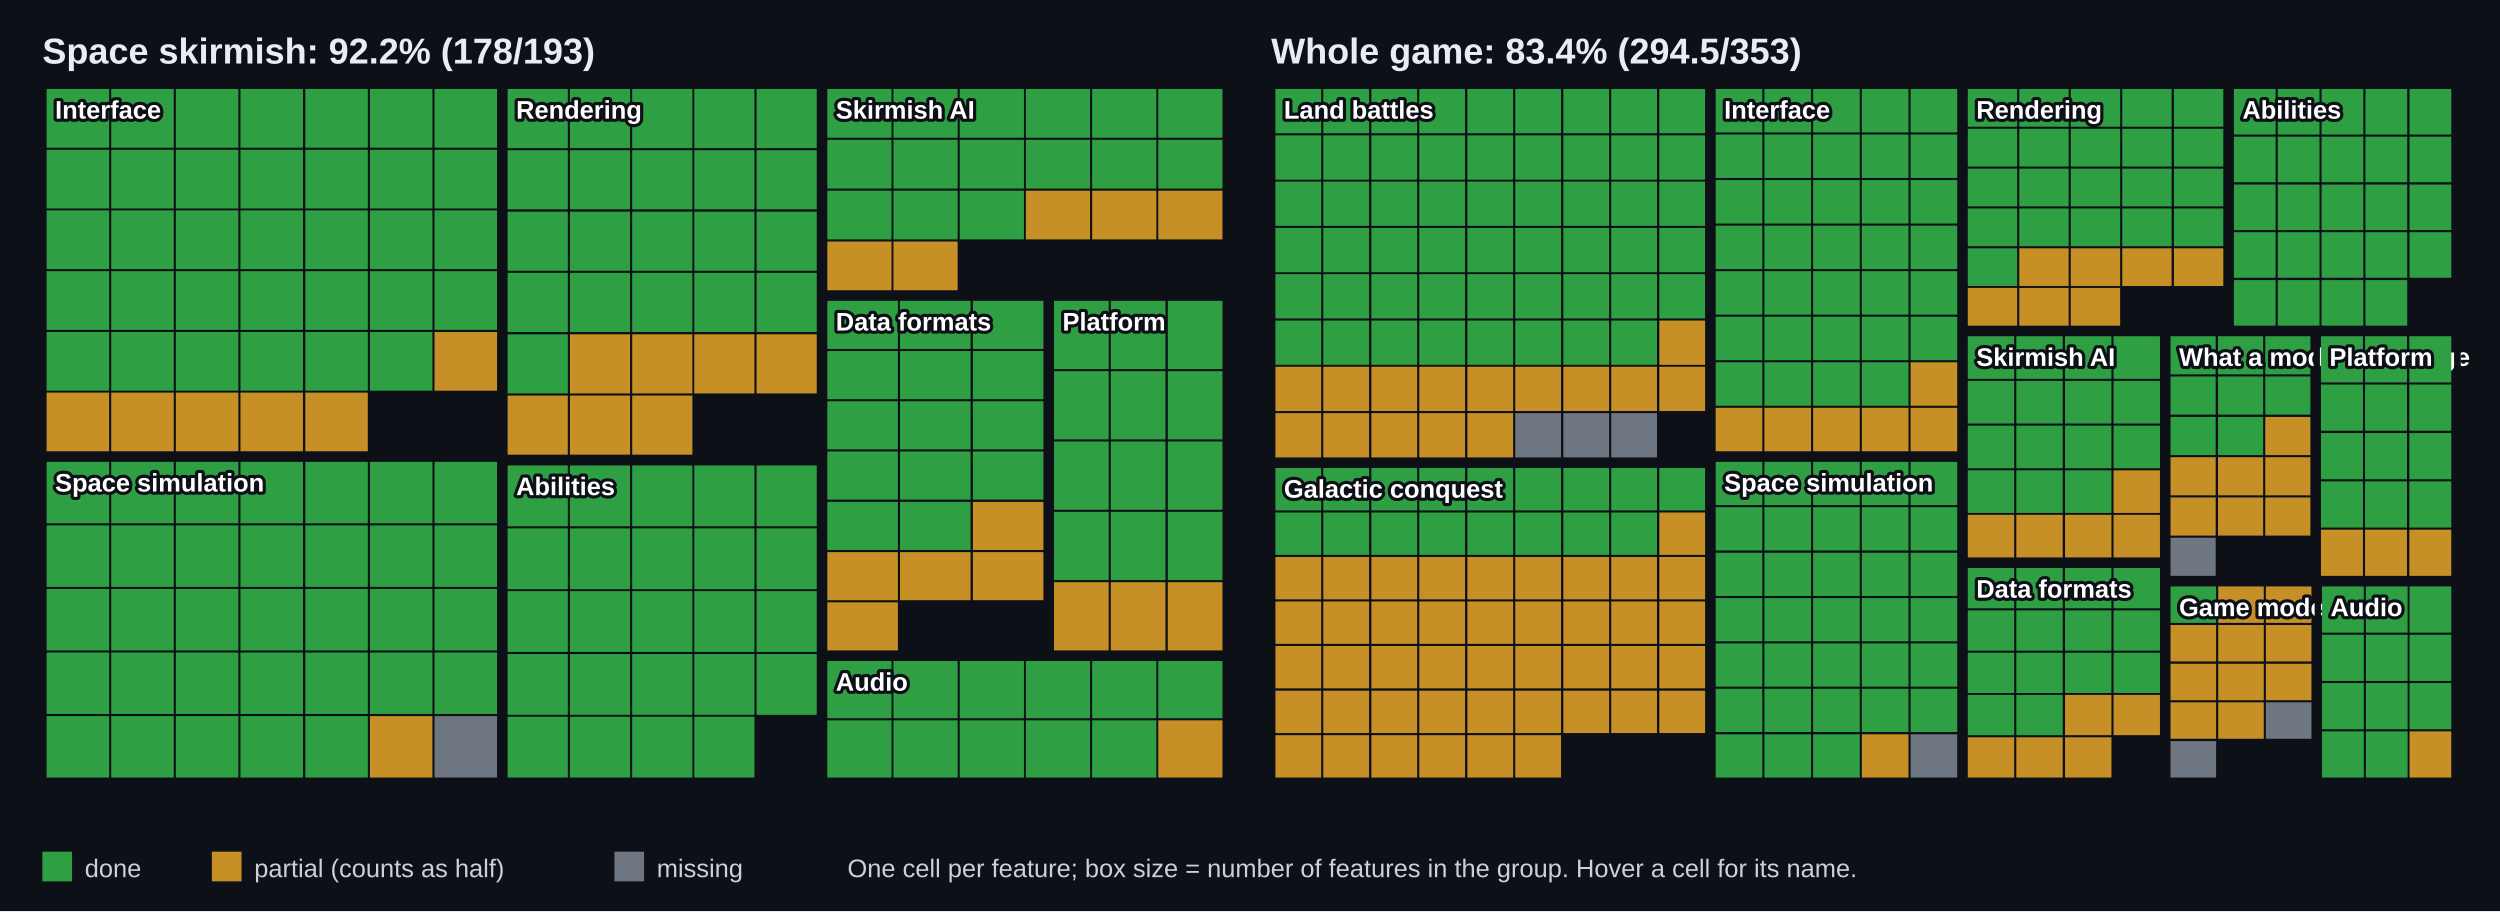
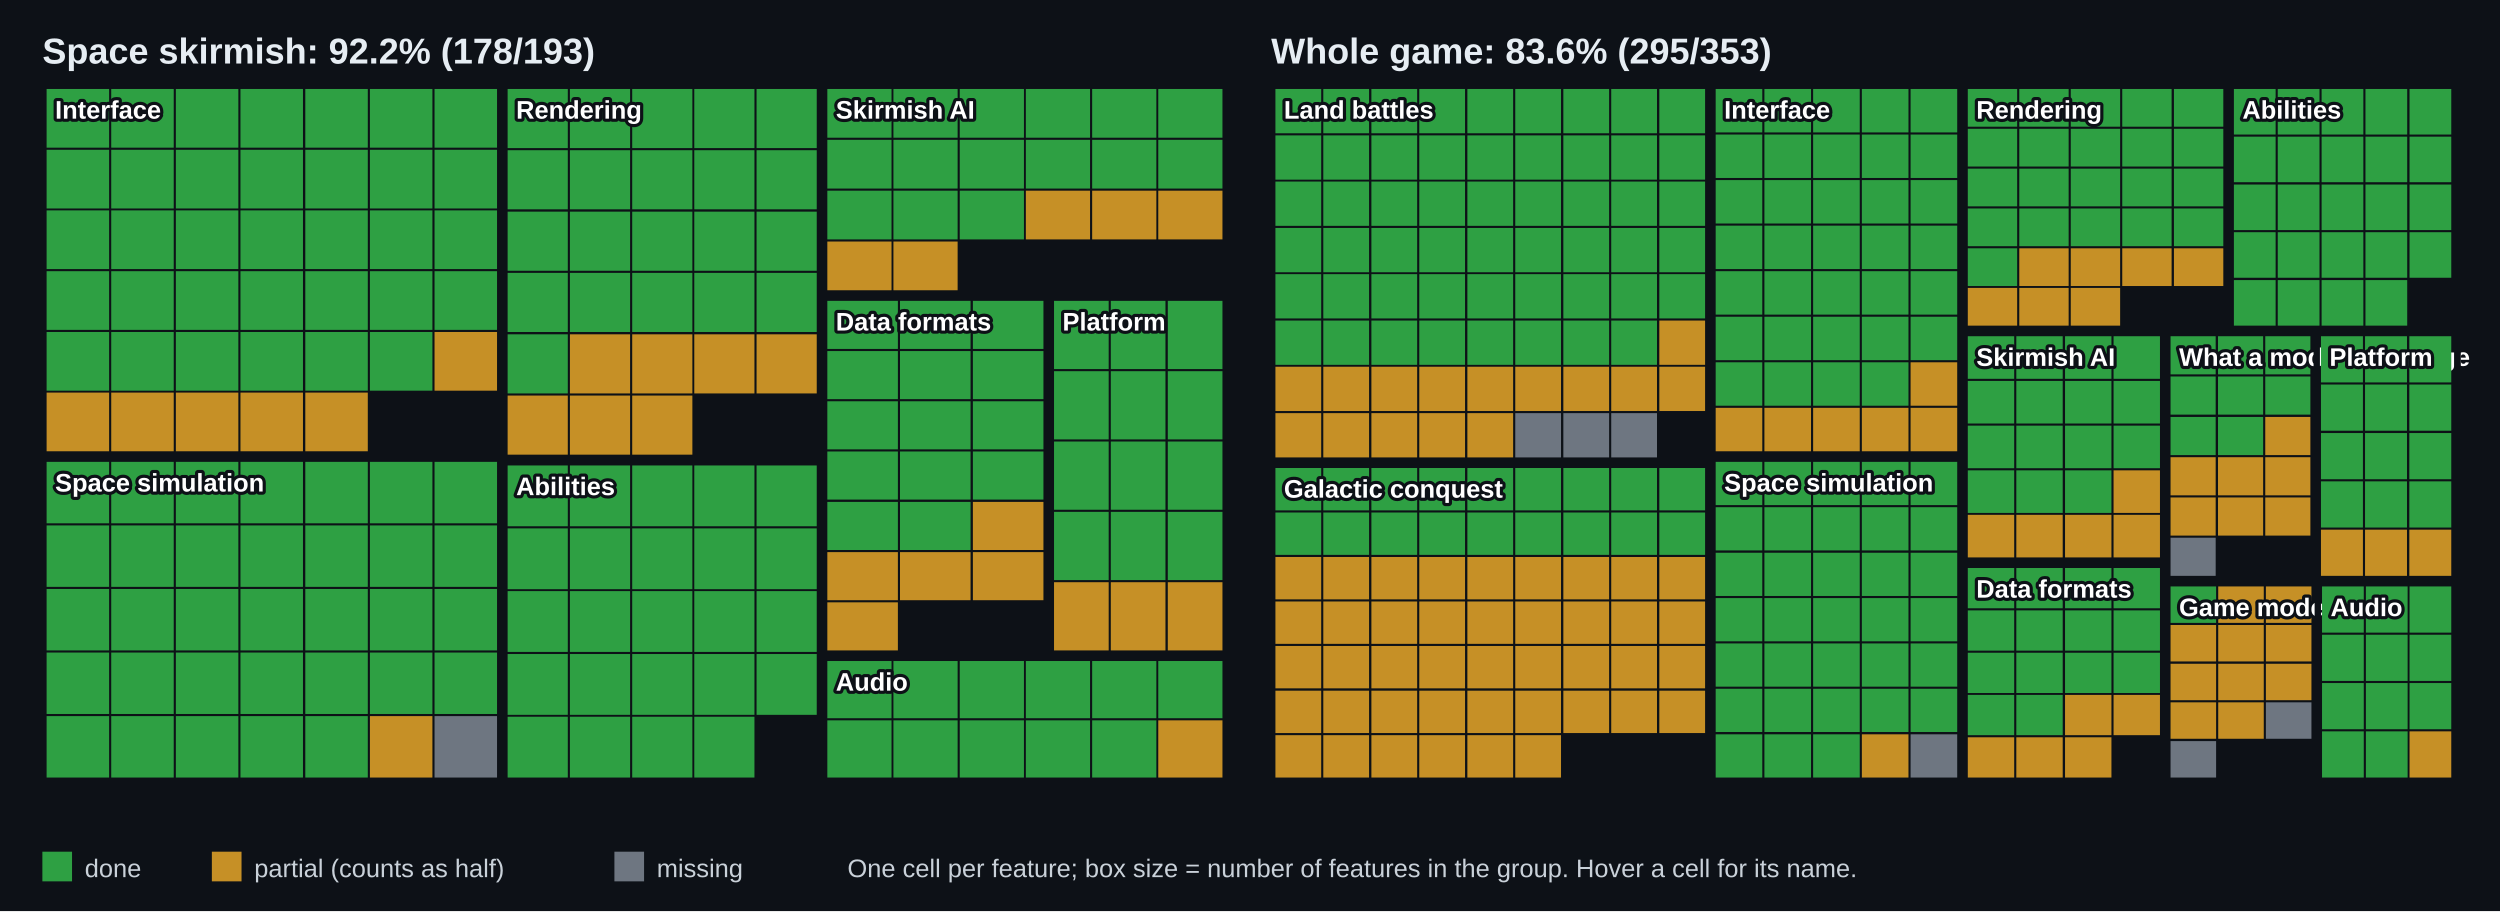
<svg xmlns="http://www.w3.org/2000/svg" viewBox="0 0 1180 430" width="1180" height="430" font-family="Segoe UI, Arial, sans-serif">
  <style>.title{font-size:17px;font-weight:700;fill:#e6edf3}.lab{font-size:12px;font-weight:700;fill:#fff}.lab.bg{stroke:#0d1117;stroke-width:3px;stroke-linejoin:round}.key{font-size:12px;fill:#c9d1d9}</style>
  <rect width="1180" height="430" fill="#0d1117" />
  <text x="20" y="30" class="title">Space skirmish: 92.2% (178/193)</text>
  <rect x="20" y="40" width="560" height="330" fill="#0d1117" />
  <rect x="22.0" y="42.0" width="29.5" height="27.7" fill="#2ea043" />
  <rect x="52.5" y="42.0" width="29.5" height="27.7" fill="#2ea043" />
  <rect x="83.0" y="42.0" width="29.5" height="27.7" fill="#2ea043" />
  <rect x="113.5" y="42.0" width="29.5" height="27.7" fill="#2ea043" />
  <rect x="144.1" y="42.0" width="29.5" height="27.7" fill="#2ea043" />
  <rect x="174.6" y="42.0" width="29.5" height="27.7" fill="#2ea043" />
  <rect x="205.1" y="42.0" width="29.5" height="27.7" fill="#2ea043" />
  <rect x="22.0" y="70.7" width="29.5" height="27.7" fill="#2ea043" />
  <rect x="52.5" y="70.7" width="29.5" height="27.7" fill="#2ea043" />
  <rect x="83.0" y="70.7" width="29.5" height="27.7" fill="#2ea043" />
  <rect x="113.5" y="70.7" width="29.5" height="27.7" fill="#2ea043" />
  <rect x="144.1" y="70.7" width="29.5" height="27.7" fill="#2ea043" />
  <rect x="174.6" y="70.7" width="29.5" height="27.7" fill="#2ea043" />
  <rect x="205.1" y="70.7" width="29.5" height="27.7" fill="#2ea043" />
  <rect x="22.0" y="99.3" width="29.5" height="27.7" fill="#2ea043" />
  <rect x="52.5" y="99.3" width="29.5" height="27.7" fill="#2ea043" />
  <rect x="83.0" y="99.3" width="29.5" height="27.7" fill="#2ea043" />
  <rect x="113.5" y="99.3" width="29.5" height="27.7" fill="#2ea043" />
  <rect x="144.1" y="99.3" width="29.5" height="27.7" fill="#2ea043" />
  <rect x="174.6" y="99.3" width="29.5" height="27.7" fill="#2ea043" />
  <rect x="205.1" y="99.3" width="29.5" height="27.7" fill="#2ea043" />
  <rect x="22.0" y="128.0" width="29.5" height="27.7" fill="#2ea043" />
  <rect x="52.5" y="128.0" width="29.5" height="27.7" fill="#2ea043" />
  <rect x="83.0" y="128.0" width="29.5" height="27.7" fill="#2ea043" />
  <rect x="113.5" y="128.0" width="29.5" height="27.7" fill="#2ea043" />
  <rect x="144.1" y="128.0" width="29.5" height="27.7" fill="#2ea043" />
  <rect x="174.6" y="128.0" width="29.5" height="27.7" fill="#2ea043" />
  <rect x="205.1" y="128.0" width="29.5" height="27.7" fill="#2ea043" />
  <rect x="22.0" y="156.7" width="29.5" height="27.7" fill="#2ea043" />
  <rect x="52.5" y="156.7" width="29.5" height="27.7" fill="#2ea043" />
  <rect x="83.0" y="156.7" width="29.5" height="27.7" fill="#2ea043" />
  <rect x="113.5" y="156.7" width="29.5" height="27.7" fill="#2ea043" />
  <rect x="144.1" y="156.7" width="29.5" height="27.7" fill="#2ea043" />
  <rect x="174.6" y="156.7" width="29.5" height="27.7" fill="#2ea043" />
  <rect x="205.1" y="156.7" width="29.5" height="27.7" fill="#c69026" />
  <rect x="22.0" y="185.3" width="29.5" height="27.7" fill="#c69026" />
  <rect x="52.5" y="185.3" width="29.5" height="27.7" fill="#c69026" />
  <rect x="83.0" y="185.3" width="29.5" height="27.7" fill="#c69026" />
  <rect x="113.5" y="185.3" width="29.5" height="27.7" fill="#c69026" />
  <rect x="144.1" y="185.3" width="29.5" height="27.7" fill="#c69026" />
  <rect x="20.0" y="40.0" width="217.6" height="176.0" fill="none" stroke="#0d1117" stroke-width="3" />
  <text x="26.0" y="56.0" class="lab bg">Interface</text>
  <text x="26.0" y="56.0" class="lab">Interface</text>
  <rect x="22.0" y="218.0" width="29.5" height="29.0" fill="#2ea043" />
  <rect x="52.5" y="218.0" width="29.5" height="29.0" fill="#2ea043" />
  <rect x="83.0" y="218.0" width="29.5" height="29.0" fill="#2ea043" />
  <rect x="113.5" y="218.0" width="29.5" height="29.0" fill="#2ea043" />
  <rect x="144.1" y="218.0" width="29.5" height="29.0" fill="#2ea043" />
  <rect x="174.6" y="218.0" width="29.5" height="29.0" fill="#2ea043" />
  <rect x="205.1" y="218.0" width="29.5" height="29.0" fill="#2ea043" />
  <rect x="22.0" y="248.0" width="29.5" height="29.0" fill="#2ea043" />
  <rect x="52.5" y="248.0" width="29.5" height="29.0" fill="#2ea043" />
  <rect x="83.0" y="248.0" width="29.5" height="29.0" fill="#2ea043" />
  <rect x="113.5" y="248.0" width="29.5" height="29.0" fill="#2ea043" />
  <rect x="144.1" y="248.0" width="29.5" height="29.0" fill="#2ea043" />
  <rect x="174.6" y="248.0" width="29.5" height="29.0" fill="#2ea043" />
  <rect x="205.1" y="248.0" width="29.5" height="29.0" fill="#2ea043" />
  <rect x="22.0" y="278.0" width="29.5" height="29.0" fill="#2ea043" />
  <rect x="52.5" y="278.0" width="29.5" height="29.0" fill="#2ea043" />
  <rect x="83.0" y="278.0" width="29.5" height="29.0" fill="#2ea043" />
  <rect x="113.5" y="278.0" width="29.5" height="29.0" fill="#2ea043" />
  <rect x="144.1" y="278.0" width="29.5" height="29.0" fill="#2ea043" />
  <rect x="174.6" y="278.0" width="29.5" height="29.0" fill="#2ea043" />
  <rect x="205.1" y="278.0" width="29.5" height="29.0" fill="#2ea043" />
  <rect x="22.0" y="308.0" width="29.5" height="29.0" fill="#2ea043" />
  <rect x="52.5" y="308.0" width="29.5" height="29.0" fill="#2ea043" />
  <rect x="83.0" y="308.0" width="29.5" height="29.0" fill="#2ea043" />
  <rect x="113.5" y="308.0" width="29.5" height="29.0" fill="#2ea043" />
  <rect x="144.1" y="308.0" width="29.5" height="29.0" fill="#2ea043" />
  <rect x="174.6" y="308.0" width="29.5" height="29.0" fill="#2ea043" />
  <rect x="205.1" y="308.0" width="29.5" height="29.0" fill="#2ea043" />
  <rect x="22.0" y="338.0" width="29.5" height="29.0" fill="#2ea043" />
  <rect x="52.5" y="338.0" width="29.5" height="29.0" fill="#2ea043" />
  <rect x="83.0" y="338.0" width="29.5" height="29.0" fill="#2ea043" />
  <rect x="113.5" y="338.0" width="29.5" height="29.0" fill="#2ea043" />
  <rect x="144.1" y="338.0" width="29.5" height="29.0" fill="#2ea043" />
  <rect x="174.6" y="338.0" width="29.5" height="29.0" fill="#c69026" />
  <rect x="205.1" y="338.0" width="29.5" height="29.0" fill="#6e7681" />
  <rect x="20.0" y="216.0" width="217.6" height="154.0" fill="none" stroke="#0d1117" stroke-width="3" />
  <text x="26.0" y="232.0" class="lab bg">Space simulation</text>
  <text x="26.0" y="232.0" class="lab">Space simulation</text>
  <rect x="239.6" y="42.0" width="28.4" height="27.9" fill="#2ea043" />
  <rect x="269.0" y="42.0" width="28.4" height="27.9" fill="#2ea043" />
  <rect x="298.4" y="42.0" width="28.4" height="27.9" fill="#2ea043" />
  <rect x="327.7" y="42.0" width="28.4" height="27.9" fill="#2ea043" />
  <rect x="357.1" y="42.0" width="28.4" height="27.9" fill="#2ea043" />
  <rect x="239.6" y="70.9" width="28.4" height="27.9" fill="#2ea043" />
  <rect x="269.0" y="70.9" width="28.4" height="27.9" fill="#2ea043" />
  <rect x="298.4" y="70.9" width="28.4" height="27.9" fill="#2ea043" />
  <rect x="327.7" y="70.9" width="28.4" height="27.9" fill="#2ea043" />
  <rect x="357.1" y="70.9" width="28.4" height="27.9" fill="#2ea043" />
  <rect x="239.6" y="99.9" width="28.4" height="27.9" fill="#2ea043" />
  <rect x="269.0" y="99.9" width="28.4" height="27.9" fill="#2ea043" />
  <rect x="298.4" y="99.9" width="28.4" height="27.9" fill="#2ea043" />
  <rect x="327.7" y="99.9" width="28.4" height="27.9" fill="#2ea043" />
  <rect x="357.1" y="99.9" width="28.4" height="27.9" fill="#2ea043" />
  <rect x="239.6" y="128.8" width="28.4" height="27.9" fill="#2ea043" />
  <rect x="269.0" y="128.8" width="28.4" height="27.9" fill="#2ea043" />
  <rect x="298.4" y="128.8" width="28.4" height="27.9" fill="#2ea043" />
  <rect x="327.7" y="128.8" width="28.4" height="27.9" fill="#2ea043" />
  <rect x="357.1" y="128.8" width="28.4" height="27.9" fill="#2ea043" />
  <rect x="239.6" y="157.8" width="28.4" height="27.9" fill="#2ea043" />
  <rect x="269.0" y="157.8" width="28.4" height="27.9" fill="#c69026" />
  <rect x="298.4" y="157.8" width="28.4" height="27.9" fill="#c69026" />
  <rect x="327.7" y="157.8" width="28.4" height="27.9" fill="#c69026" />
  <rect x="357.1" y="157.8" width="28.4" height="27.9" fill="#c69026" />
  <rect x="239.6" y="186.7" width="28.4" height="27.9" fill="#c69026" />
  <rect x="269.0" y="186.7" width="28.4" height="27.9" fill="#c69026" />
  <rect x="298.4" y="186.7" width="28.4" height="27.9" fill="#c69026" />
  <rect x="237.6" y="40.0" width="150.9" height="177.7" fill="none" stroke="#0d1117" stroke-width="3" />
  <text x="243.6" y="56.0" class="lab bg">Rendering</text>
  <text x="243.6" y="56.0" class="lab">Rendering</text>
  <rect x="239.6" y="219.7" width="28.4" height="28.7" fill="#2ea043" />
  <rect x="269.0" y="219.7" width="28.4" height="28.7" fill="#2ea043" />
  <rect x="298.4" y="219.7" width="28.4" height="28.7" fill="#2ea043" />
  <rect x="327.7" y="219.7" width="28.4" height="28.7" fill="#2ea043" />
  <rect x="357.1" y="219.7" width="28.4" height="28.7" fill="#2ea043" />
  <rect x="239.6" y="249.4" width="28.4" height="28.7" fill="#2ea043" />
  <rect x="269.0" y="249.4" width="28.4" height="28.7" fill="#2ea043" />
  <rect x="298.4" y="249.4" width="28.4" height="28.7" fill="#2ea043" />
  <rect x="327.7" y="249.4" width="28.4" height="28.7" fill="#2ea043" />
  <rect x="357.1" y="249.4" width="28.4" height="28.7" fill="#2ea043" />
  <rect x="239.6" y="279.0" width="28.4" height="28.7" fill="#2ea043" />
  <rect x="269.0" y="279.0" width="28.4" height="28.7" fill="#2ea043" />
  <rect x="298.4" y="279.0" width="28.4" height="28.7" fill="#2ea043" />
  <rect x="327.7" y="279.0" width="28.4" height="28.7" fill="#2ea043" />
  <rect x="357.1" y="279.0" width="28.4" height="28.7" fill="#2ea043" />
  <rect x="239.6" y="308.7" width="28.4" height="28.7" fill="#2ea043" />
  <rect x="269.0" y="308.7" width="28.4" height="28.7" fill="#2ea043" />
  <rect x="298.4" y="308.7" width="28.4" height="28.7" fill="#2ea043" />
  <rect x="327.7" y="308.7" width="28.4" height="28.7" fill="#2ea043" />
  <rect x="357.1" y="308.7" width="28.4" height="28.7" fill="#2ea043" />
  <rect x="239.6" y="338.3" width="28.4" height="28.7" fill="#2ea043" />
  <rect x="269.0" y="338.3" width="28.4" height="28.7" fill="#2ea043" />
  <rect x="298.4" y="338.3" width="28.4" height="28.7" fill="#2ea043" />
  <rect x="327.7" y="338.3" width="28.4" height="28.7" fill="#2ea043" />
  <rect x="237.6" y="217.7" width="150.9" height="152.3" fill="none" stroke="#0d1117" stroke-width="3" />
  <text x="243.6" y="233.7" class="lab bg">Abilities</text>
  <text x="243.6" y="233.7" class="lab">Abilities</text>
  <rect x="390.5" y="42.0" width="30.3" height="23.0" fill="#2ea043" />
  <rect x="421.7" y="42.0" width="30.3" height="23.0" fill="#2ea043" />
  <rect x="453.0" y="42.0" width="30.3" height="23.0" fill="#2ea043" />
  <rect x="484.2" y="42.0" width="30.3" height="23.0" fill="#2ea043" />
  <rect x="515.5" y="42.0" width="30.3" height="23.0" fill="#2ea043" />
  <rect x="546.7" y="42.0" width="30.3" height="23.0" fill="#2ea043" />
  <rect x="390.5" y="66.0" width="30.3" height="23.0" fill="#2ea043" />
  <rect x="421.7" y="66.0" width="30.3" height="23.0" fill="#2ea043" />
  <rect x="453.0" y="66.0" width="30.3" height="23.0" fill="#2ea043" />
  <rect x="484.2" y="66.0" width="30.3" height="23.0" fill="#2ea043" />
  <rect x="515.5" y="66.0" width="30.3" height="23.0" fill="#2ea043" />
  <rect x="546.7" y="66.0" width="30.3" height="23.0" fill="#2ea043" />
  <rect x="390.5" y="90.0" width="30.3" height="23.0" fill="#2ea043" />
  <rect x="421.7" y="90.0" width="30.3" height="23.0" fill="#2ea043" />
  <rect x="453.0" y="90.0" width="30.3" height="23.0" fill="#2ea043" />
  <rect x="484.2" y="90.0" width="30.3" height="23.0" fill="#c69026" />
  <rect x="515.5" y="90.0" width="30.3" height="23.0" fill="#c69026" />
  <rect x="546.7" y="90.0" width="30.3" height="23.0" fill="#c69026" />
  <rect x="390.5" y="114.0" width="30.3" height="23.0" fill="#c69026" />
  <rect x="421.7" y="114.0" width="30.3" height="23.0" fill="#c69026" />
  <rect x="388.5" y="40.0" width="191.5" height="100.0" fill="none" stroke="#0d1117" stroke-width="3" />
  <text x="394.5" y="56.0" class="lab bg">Skirmish AI</text>
  <text x="394.5" y="56.0" class="lab">Skirmish AI</text>
  <rect x="390.5" y="142.0" width="33.3" height="22.7" fill="#2ea043" />
  <rect x="424.8" y="142.0" width="33.3" height="22.7" fill="#2ea043" />
  <rect x="459.2" y="142.0" width="33.3" height="22.7" fill="#2ea043" />
  <rect x="390.5" y="165.7" width="33.3" height="22.7" fill="#2ea043" />
  <rect x="424.8" y="165.7" width="33.3" height="22.7" fill="#2ea043" />
  <rect x="459.2" y="165.7" width="33.3" height="22.7" fill="#2ea043" />
  <rect x="390.5" y="189.4" width="33.3" height="22.7" fill="#2ea043" />
  <rect x="424.8" y="189.4" width="33.3" height="22.7" fill="#2ea043" />
  <rect x="459.2" y="189.4" width="33.3" height="22.7" fill="#2ea043" />
  <rect x="390.5" y="213.1" width="33.3" height="22.7" fill="#2ea043" />
  <rect x="424.8" y="213.1" width="33.3" height="22.7" fill="#2ea043" />
  <rect x="459.2" y="213.1" width="33.3" height="22.7" fill="#2ea043" />
  <rect x="390.5" y="236.9" width="33.3" height="22.7" fill="#2ea043" />
  <rect x="424.8" y="236.9" width="33.3" height="22.7" fill="#2ea043" />
  <rect x="459.2" y="236.9" width="33.3" height="22.7" fill="#c69026" />
  <rect x="390.5" y="260.6" width="33.3" height="22.7" fill="#c69026" />
  <rect x="424.8" y="260.6" width="33.3" height="22.7" fill="#c69026" />
  <rect x="459.2" y="260.6" width="33.3" height="22.7" fill="#c69026" />
  <rect x="390.5" y="284.3" width="33.3" height="22.7" fill="#c69026" />
  <rect x="388.5" y="140.0" width="107.0" height="170.0" fill="none" stroke="#0d1117" stroke-width="3" />
  <text x="394.5" y="156.0" class="lab bg">Data formats</text>
  <text x="394.5" y="156.0" class="lab">Data formats</text>
  <rect x="497.5" y="142.0" width="25.8" height="32.2" fill="#2ea043" />
  <rect x="524.3" y="142.0" width="25.8" height="32.2" fill="#2ea043" />
  <rect x="551.2" y="142.0" width="25.8" height="32.2" fill="#2ea043" />
  <rect x="497.5" y="175.2" width="25.8" height="32.2" fill="#2ea043" />
  <rect x="524.3" y="175.2" width="25.8" height="32.2" fill="#2ea043" />
  <rect x="551.2" y="175.2" width="25.8" height="32.2" fill="#2ea043" />
  <rect x="497.5" y="208.4" width="25.8" height="32.2" fill="#2ea043" />
  <rect x="524.3" y="208.4" width="25.8" height="32.2" fill="#2ea043" />
  <rect x="551.2" y="208.4" width="25.8" height="32.2" fill="#2ea043" />
  <rect x="497.5" y="241.6" width="25.8" height="32.2" fill="#2ea043" />
  <rect x="524.3" y="241.6" width="25.8" height="32.2" fill="#2ea043" />
  <rect x="551.2" y="241.6" width="25.8" height="32.2" fill="#2ea043" />
  <rect x="497.5" y="274.8" width="25.8" height="32.2" fill="#c69026" />
  <rect x="524.3" y="274.8" width="25.8" height="32.2" fill="#c69026" />
  <rect x="551.2" y="274.8" width="25.8" height="32.2" fill="#c69026" />
  <rect x="495.5" y="140.0" width="84.5" height="170.0" fill="none" stroke="#0d1117" stroke-width="3" />
  <text x="501.5" y="156.0" class="lab bg">Platform</text>
  <text x="501.5" y="156.0" class="lab">Platform</text>
  <rect x="390.5" y="312.0" width="30.3" height="27.0" fill="#2ea043" />
  <rect x="421.7" y="312.0" width="30.3" height="27.0" fill="#2ea043" />
  <rect x="453.0" y="312.0" width="30.3" height="27.0" fill="#2ea043" />
  <rect x="484.2" y="312.0" width="30.3" height="27.0" fill="#2ea043" />
  <rect x="515.5" y="312.0" width="30.3" height="27.0" fill="#2ea043" />
  <rect x="546.7" y="312.0" width="30.3" height="27.0" fill="#2ea043" />
  <rect x="390.5" y="340.0" width="30.3" height="27.0" fill="#2ea043" />
  <rect x="421.7" y="340.0" width="30.3" height="27.0" fill="#2ea043" />
  <rect x="453.0" y="340.0" width="30.3" height="27.0" fill="#2ea043" />
  <rect x="484.2" y="340.0" width="30.3" height="27.0" fill="#2ea043" />
  <rect x="515.5" y="340.0" width="30.3" height="27.0" fill="#2ea043" />
  <rect x="546.7" y="340.0" width="30.3" height="27.0" fill="#c69026" />
  <rect x="388.5" y="310.0" width="191.5" height="60.0" fill="none" stroke="#0d1117" stroke-width="3" />
  <text x="394.5" y="326.0" class="lab bg">Audio</text>
  <text x="394.5" y="326.0" class="lab">Audio</text>
-   <text x="600" y="30" class="title">Whole game: 83.4% (294.5/353)</text>
+   <text x="600" y="30" class="title">Whole game: 83.6% (295/353)</text>
  <rect x="600" y="40" width="560" height="330" fill="#0d1117" />
  <rect x="602.0" y="42.0" width="21.6" height="20.9" fill="#2ea043" />
  <rect x="624.6" y="42.0" width="21.6" height="20.9" fill="#2ea043" />
  <rect x="647.3" y="42.0" width="21.6" height="20.9" fill="#2ea043" />
  <rect x="669.9" y="42.0" width="21.6" height="20.9" fill="#2ea043" />
  <rect x="692.6" y="42.0" width="21.6" height="20.9" fill="#2ea043" />
  <rect x="715.2" y="42.0" width="21.6" height="20.9" fill="#2ea043" />
  <rect x="737.9" y="42.0" width="21.6" height="20.9" fill="#2ea043" />
  <rect x="760.5" y="42.0" width="21.6" height="20.9" fill="#2ea043" />
  <rect x="783.2" y="42.0" width="21.6" height="20.9" fill="#2ea043" />
  <rect x="602.0" y="63.9" width="21.6" height="20.9" fill="#2ea043" />
  <rect x="624.6" y="63.9" width="21.6" height="20.9" fill="#2ea043" />
  <rect x="647.3" y="63.9" width="21.6" height="20.9" fill="#2ea043" />
  <rect x="669.9" y="63.9" width="21.6" height="20.9" fill="#2ea043" />
  <rect x="692.6" y="63.9" width="21.6" height="20.9" fill="#2ea043" />
  <rect x="715.2" y="63.9" width="21.6" height="20.9" fill="#2ea043" />
  <rect x="737.9" y="63.9" width="21.6" height="20.9" fill="#2ea043" />
  <rect x="760.5" y="63.9" width="21.6" height="20.9" fill="#2ea043" />
  <rect x="783.2" y="63.9" width="21.6" height="20.9" fill="#2ea043" />
  <rect x="602.0" y="85.7" width="21.6" height="20.9" fill="#2ea043" />
  <rect x="624.6" y="85.7" width="21.6" height="20.9" fill="#2ea043" />
  <rect x="647.3" y="85.7" width="21.6" height="20.9" fill="#2ea043" />
  <rect x="669.9" y="85.7" width="21.6" height="20.9" fill="#2ea043" />
  <rect x="692.6" y="85.7" width="21.6" height="20.9" fill="#2ea043" />
  <rect x="715.2" y="85.7" width="21.6" height="20.9" fill="#2ea043" />
  <rect x="737.9" y="85.7" width="21.6" height="20.9" fill="#2ea043" />
  <rect x="760.5" y="85.7" width="21.6" height="20.9" fill="#2ea043" />
  <rect x="783.2" y="85.7" width="21.6" height="20.9" fill="#2ea043" />
  <rect x="602.0" y="107.6" width="21.6" height="20.9" fill="#2ea043" />
  <rect x="624.6" y="107.6" width="21.6" height="20.9" fill="#2ea043" />
  <rect x="647.3" y="107.6" width="21.6" height="20.9" fill="#2ea043" />
  <rect x="669.9" y="107.6" width="21.6" height="20.9" fill="#2ea043" />
  <rect x="692.6" y="107.6" width="21.6" height="20.9" fill="#2ea043" />
  <rect x="715.2" y="107.6" width="21.6" height="20.9" fill="#2ea043" />
  <rect x="737.9" y="107.6" width="21.6" height="20.9" fill="#2ea043" />
  <rect x="760.5" y="107.6" width="21.6" height="20.9" fill="#2ea043" />
  <rect x="783.2" y="107.6" width="21.6" height="20.9" fill="#2ea043" />
  <rect x="602.0" y="129.4" width="21.6" height="20.9" fill="#2ea043" />
  <rect x="624.6" y="129.4" width="21.6" height="20.9" fill="#2ea043" />
  <rect x="647.3" y="129.4" width="21.6" height="20.9" fill="#2ea043" />
  <rect x="669.9" y="129.4" width="21.6" height="20.9" fill="#2ea043" />
  <rect x="692.6" y="129.4" width="21.6" height="20.9" fill="#2ea043" />
  <rect x="715.2" y="129.4" width="21.6" height="20.9" fill="#2ea043" />
  <rect x="737.9" y="129.4" width="21.6" height="20.9" fill="#2ea043" />
  <rect x="760.5" y="129.4" width="21.6" height="20.9" fill="#2ea043" />
  <rect x="783.2" y="129.4" width="21.6" height="20.9" fill="#2ea043" />
  <rect x="602.0" y="151.3" width="21.6" height="20.9" fill="#2ea043" />
  <rect x="624.6" y="151.3" width="21.6" height="20.9" fill="#2ea043" />
  <rect x="647.3" y="151.3" width="21.6" height="20.9" fill="#2ea043" />
  <rect x="669.9" y="151.3" width="21.6" height="20.9" fill="#2ea043" />
  <rect x="692.6" y="151.3" width="21.6" height="20.9" fill="#2ea043" />
  <rect x="715.2" y="151.3" width="21.6" height="20.9" fill="#2ea043" />
  <rect x="737.9" y="151.3" width="21.6" height="20.9" fill="#2ea043" />
  <rect x="760.5" y="151.3" width="21.6" height="20.9" fill="#2ea043" />
  <rect x="783.2" y="151.3" width="21.6" height="20.9" fill="#c69026" />
  <rect x="602.0" y="173.1" width="21.6" height="20.9" fill="#c69026" />
  <rect x="624.6" y="173.1" width="21.6" height="20.9" fill="#c69026" />
  <rect x="647.3" y="173.1" width="21.6" height="20.9" fill="#c69026" />
  <rect x="669.9" y="173.1" width="21.6" height="20.9" fill="#c69026" />
  <rect x="692.6" y="173.1" width="21.6" height="20.9" fill="#c69026" />
  <rect x="715.2" y="173.1" width="21.6" height="20.9" fill="#c69026" />
  <rect x="737.9" y="173.1" width="21.6" height="20.9" fill="#c69026" />
  <rect x="760.5" y="173.1" width="21.6" height="20.9" fill="#c69026" />
  <rect x="783.2" y="173.1" width="21.6" height="20.9" fill="#c69026" />
  <rect x="602.0" y="195.0" width="21.6" height="20.9" fill="#c69026" />
  <rect x="624.6" y="195.0" width="21.6" height="20.9" fill="#c69026" />
  <rect x="647.3" y="195.0" width="21.6" height="20.9" fill="#c69026" />
  <rect x="669.9" y="195.0" width="21.6" height="20.9" fill="#c69026" />
  <rect x="692.6" y="195.0" width="21.6" height="20.9" fill="#c69026" />
  <rect x="715.2" y="195.0" width="21.6" height="20.9" fill="#6e7681" />
  <rect x="737.9" y="195.0" width="21.6" height="20.9" fill="#6e7681" />
  <rect x="760.5" y="195.0" width="21.6" height="20.9" fill="#6e7681" />
  <rect x="600.0" y="40.0" width="207.8" height="178.9" fill="none" stroke="#0d1117" stroke-width="3" />
  <text x="606.0" y="56.0" class="lab bg">Land battles</text>
  <text x="606.0" y="56.0" class="lab">Land battles</text>
  <rect x="602.0" y="220.9" width="21.6" height="20.0" fill="#2ea043" />
  <rect x="624.6" y="220.9" width="21.6" height="20.0" fill="#2ea043" />
  <rect x="647.3" y="220.9" width="21.6" height="20.0" fill="#2ea043" />
  <rect x="669.9" y="220.9" width="21.6" height="20.0" fill="#2ea043" />
  <rect x="692.6" y="220.9" width="21.6" height="20.0" fill="#2ea043" />
  <rect x="715.2" y="220.9" width="21.6" height="20.0" fill="#2ea043" />
  <rect x="737.9" y="220.9" width="21.6" height="20.0" fill="#2ea043" />
  <rect x="760.5" y="220.9" width="21.6" height="20.0" fill="#2ea043" />
  <rect x="783.2" y="220.9" width="21.6" height="20.0" fill="#2ea043" />
  <rect x="602.0" y="241.9" width="21.6" height="20.0" fill="#2ea043" />
  <rect x="624.6" y="241.9" width="21.6" height="20.0" fill="#2ea043" />
  <rect x="647.3" y="241.9" width="21.6" height="20.0" fill="#2ea043" />
  <rect x="669.9" y="241.9" width="21.6" height="20.0" fill="#2ea043" />
  <rect x="692.6" y="241.9" width="21.6" height="20.0" fill="#2ea043" />
  <rect x="715.2" y="241.9" width="21.6" height="20.0" fill="#2ea043" />
  <rect x="737.9" y="241.9" width="21.6" height="20.0" fill="#2ea043" />
  <rect x="760.5" y="241.9" width="21.6" height="20.0" fill="#2ea043" />
-   <rect x="783.2" y="241.9" width="21.6" height="20.0" fill="#c69026" />
+   <rect x="783.2" y="241.9" width="21.6" height="20.0" fill="#2ea043" />
  <rect x="602.0" y="262.9" width="21.6" height="20.0" fill="#c69026" />
  <rect x="624.6" y="262.9" width="21.6" height="20.0" fill="#c69026" />
  <rect x="647.3" y="262.9" width="21.6" height="20.0" fill="#c69026" />
  <rect x="669.9" y="262.9" width="21.6" height="20.0" fill="#c69026" />
  <rect x="692.6" y="262.9" width="21.6" height="20.0" fill="#c69026" />
  <rect x="715.2" y="262.9" width="21.6" height="20.0" fill="#c69026" />
  <rect x="737.9" y="262.9" width="21.6" height="20.0" fill="#c69026" />
  <rect x="760.5" y="262.9" width="21.6" height="20.0" fill="#c69026" />
  <rect x="783.2" y="262.9" width="21.6" height="20.0" fill="#c69026" />
  <rect x="602.0" y="283.9" width="21.6" height="20.0" fill="#c69026" />
  <rect x="624.6" y="283.9" width="21.6" height="20.0" fill="#c69026" />
  <rect x="647.3" y="283.9" width="21.6" height="20.0" fill="#c69026" />
  <rect x="669.9" y="283.9" width="21.6" height="20.0" fill="#c69026" />
  <rect x="692.6" y="283.9" width="21.6" height="20.0" fill="#c69026" />
  <rect x="715.2" y="283.9" width="21.6" height="20.0" fill="#c69026" />
  <rect x="737.9" y="283.9" width="21.6" height="20.0" fill="#c69026" />
  <rect x="760.5" y="283.9" width="21.6" height="20.0" fill="#c69026" />
  <rect x="783.2" y="283.9" width="21.6" height="20.0" fill="#c69026" />
  <rect x="602.0" y="304.9" width="21.6" height="20.0" fill="#c69026" />
  <rect x="624.6" y="304.9" width="21.6" height="20.0" fill="#c69026" />
  <rect x="647.3" y="304.9" width="21.6" height="20.0" fill="#c69026" />
  <rect x="669.9" y="304.9" width="21.6" height="20.0" fill="#c69026" />
  <rect x="692.6" y="304.9" width="21.6" height="20.0" fill="#c69026" />
  <rect x="715.2" y="304.9" width="21.6" height="20.0" fill="#c69026" />
  <rect x="737.9" y="304.9" width="21.6" height="20.0" fill="#c69026" />
  <rect x="760.5" y="304.9" width="21.6" height="20.0" fill="#c69026" />
  <rect x="783.2" y="304.9" width="21.6" height="20.0" fill="#c69026" />
  <rect x="602.0" y="326.0" width="21.6" height="20.0" fill="#c69026" />
  <rect x="624.6" y="326.0" width="21.6" height="20.0" fill="#c69026" />
  <rect x="647.3" y="326.0" width="21.6" height="20.0" fill="#c69026" />
  <rect x="669.9" y="326.0" width="21.6" height="20.0" fill="#c69026" />
  <rect x="692.6" y="326.0" width="21.6" height="20.0" fill="#c69026" />
  <rect x="715.2" y="326.0" width="21.6" height="20.0" fill="#c69026" />
  <rect x="737.9" y="326.0" width="21.6" height="20.0" fill="#c69026" />
  <rect x="760.5" y="326.0" width="21.6" height="20.0" fill="#c69026" />
  <rect x="783.2" y="326.0" width="21.6" height="20.0" fill="#c69026" />
  <rect x="602.0" y="347.0" width="21.6" height="20.0" fill="#c69026" />
  <rect x="624.6" y="347.0" width="21.6" height="20.0" fill="#c69026" />
  <rect x="647.3" y="347.0" width="21.6" height="20.0" fill="#c69026" />
  <rect x="669.9" y="347.0" width="21.6" height="20.0" fill="#c69026" />
  <rect x="692.6" y="347.0" width="21.6" height="20.0" fill="#c69026" />
  <rect x="715.2" y="347.0" width="21.6" height="20.0" fill="#c69026" />
  <rect x="600.0" y="218.9" width="207.8" height="151.1" fill="none" stroke="#0d1117" stroke-width="3" />
  <text x="606.0" y="234.9" class="lab bg">Galactic conquest</text>
  <text x="606.0" y="234.9" class="lab">Galactic conquest</text>
  <rect x="809.8" y="42.0" width="22.0" height="20.5" fill="#2ea043" />
  <rect x="832.8" y="42.0" width="22.0" height="20.5" fill="#2ea043" />
  <rect x="855.8" y="42.0" width="22.0" height="20.5" fill="#2ea043" />
  <rect x="878.8" y="42.0" width="22.0" height="20.5" fill="#2ea043" />
  <rect x="901.8" y="42.0" width="22.0" height="20.5" fill="#2ea043" />
  <rect x="809.8" y="63.5" width="22.0" height="20.5" fill="#2ea043" />
  <rect x="832.8" y="63.5" width="22.0" height="20.5" fill="#2ea043" />
  <rect x="855.8" y="63.5" width="22.0" height="20.5" fill="#2ea043" />
  <rect x="878.8" y="63.5" width="22.0" height="20.5" fill="#2ea043" />
  <rect x="901.8" y="63.5" width="22.0" height="20.5" fill="#2ea043" />
  <rect x="809.8" y="85.0" width="22.0" height="20.5" fill="#2ea043" />
  <rect x="832.8" y="85.0" width="22.0" height="20.5" fill="#2ea043" />
  <rect x="855.8" y="85.0" width="22.0" height="20.5" fill="#2ea043" />
  <rect x="878.8" y="85.0" width="22.0" height="20.5" fill="#2ea043" />
  <rect x="901.8" y="85.0" width="22.0" height="20.5" fill="#2ea043" />
  <rect x="809.8" y="106.5" width="22.0" height="20.5" fill="#2ea043" />
  <rect x="832.8" y="106.5" width="22.0" height="20.5" fill="#2ea043" />
  <rect x="855.8" y="106.5" width="22.0" height="20.5" fill="#2ea043" />
  <rect x="878.8" y="106.5" width="22.0" height="20.5" fill="#2ea043" />
  <rect x="901.8" y="106.5" width="22.0" height="20.5" fill="#2ea043" />
  <rect x="809.8" y="128.0" width="22.0" height="20.5" fill="#2ea043" />
  <rect x="832.8" y="128.0" width="22.0" height="20.5" fill="#2ea043" />
  <rect x="855.8" y="128.0" width="22.0" height="20.5" fill="#2ea043" />
  <rect x="878.8" y="128.0" width="22.0" height="20.5" fill="#2ea043" />
  <rect x="901.8" y="128.0" width="22.0" height="20.5" fill="#2ea043" />
  <rect x="809.8" y="149.5" width="22.0" height="20.5" fill="#2ea043" />
  <rect x="832.8" y="149.5" width="22.0" height="20.5" fill="#2ea043" />
  <rect x="855.8" y="149.5" width="22.0" height="20.5" fill="#2ea043" />
  <rect x="878.8" y="149.5" width="22.0" height="20.5" fill="#2ea043" />
  <rect x="901.8" y="149.5" width="22.0" height="20.5" fill="#2ea043" />
  <rect x="809.8" y="171.0" width="22.0" height="20.5" fill="#2ea043" />
  <rect x="832.8" y="171.0" width="22.0" height="20.5" fill="#2ea043" />
  <rect x="855.8" y="171.0" width="22.0" height="20.5" fill="#2ea043" />
  <rect x="878.8" y="171.0" width="22.0" height="20.5" fill="#2ea043" />
  <rect x="901.8" y="171.0" width="22.0" height="20.5" fill="#c69026" />
  <rect x="809.8" y="192.5" width="22.0" height="20.5" fill="#c69026" />
  <rect x="832.8" y="192.5" width="22.0" height="20.5" fill="#c69026" />
  <rect x="855.8" y="192.5" width="22.0" height="20.5" fill="#c69026" />
  <rect x="878.8" y="192.5" width="22.0" height="20.5" fill="#c69026" />
  <rect x="901.8" y="192.5" width="22.0" height="20.5" fill="#c69026" />
  <rect x="807.8" y="40.0" width="119.0" height="176.0" fill="none" stroke="#0d1117" stroke-width="3" />
  <text x="813.8" y="56.0" class="lab bg">Interface</text>
  <text x="813.8" y="56.0" class="lab">Interface</text>
  <rect x="809.8" y="218.0" width="22.0" height="20.4" fill="#2ea043" />
  <rect x="832.8" y="218.0" width="22.0" height="20.4" fill="#2ea043" />
  <rect x="855.8" y="218.0" width="22.0" height="20.4" fill="#2ea043" />
  <rect x="878.8" y="218.0" width="22.0" height="20.4" fill="#2ea043" />
  <rect x="901.8" y="218.0" width="22.0" height="20.4" fill="#2ea043" />
  <rect x="809.8" y="239.4" width="22.0" height="20.4" fill="#2ea043" />
  <rect x="832.8" y="239.4" width="22.0" height="20.4" fill="#2ea043" />
  <rect x="855.8" y="239.4" width="22.0" height="20.4" fill="#2ea043" />
  <rect x="878.8" y="239.4" width="22.0" height="20.4" fill="#2ea043" />
  <rect x="901.8" y="239.4" width="22.0" height="20.4" fill="#2ea043" />
  <rect x="809.8" y="260.9" width="22.0" height="20.4" fill="#2ea043" />
  <rect x="832.8" y="260.9" width="22.0" height="20.4" fill="#2ea043" />
  <rect x="855.8" y="260.9" width="22.0" height="20.4" fill="#2ea043" />
  <rect x="878.8" y="260.9" width="22.0" height="20.4" fill="#2ea043" />
  <rect x="901.8" y="260.9" width="22.0" height="20.4" fill="#2ea043" />
  <rect x="809.8" y="282.3" width="22.0" height="20.4" fill="#2ea043" />
  <rect x="832.8" y="282.3" width="22.0" height="20.4" fill="#2ea043" />
  <rect x="855.8" y="282.3" width="22.0" height="20.4" fill="#2ea043" />
  <rect x="878.8" y="282.3" width="22.0" height="20.4" fill="#2ea043" />
  <rect x="901.8" y="282.3" width="22.0" height="20.4" fill="#2ea043" />
  <rect x="809.8" y="303.7" width="22.0" height="20.4" fill="#2ea043" />
  <rect x="832.8" y="303.7" width="22.0" height="20.4" fill="#2ea043" />
  <rect x="855.8" y="303.7" width="22.0" height="20.4" fill="#2ea043" />
  <rect x="878.8" y="303.7" width="22.0" height="20.4" fill="#2ea043" />
  <rect x="901.8" y="303.7" width="22.0" height="20.4" fill="#2ea043" />
  <rect x="809.8" y="325.1" width="22.0" height="20.4" fill="#2ea043" />
  <rect x="832.8" y="325.1" width="22.0" height="20.4" fill="#2ea043" />
  <rect x="855.8" y="325.1" width="22.0" height="20.4" fill="#2ea043" />
  <rect x="878.8" y="325.1" width="22.0" height="20.4" fill="#2ea043" />
  <rect x="901.8" y="325.1" width="22.0" height="20.4" fill="#2ea043" />
  <rect x="809.8" y="346.6" width="22.0" height="20.4" fill="#2ea043" />
  <rect x="832.8" y="346.6" width="22.0" height="20.4" fill="#2ea043" />
  <rect x="855.8" y="346.6" width="22.0" height="20.4" fill="#2ea043" />
  <rect x="878.8" y="346.6" width="22.0" height="20.4" fill="#c69026" />
  <rect x="901.8" y="346.6" width="22.0" height="20.4" fill="#6e7681" />
  <rect x="807.8" y="216.0" width="119.0" height="154.0" fill="none" stroke="#0d1117" stroke-width="3" />
  <text x="813.8" y="232.0" class="lab bg">Space simulation</text>
  <text x="813.8" y="232.0" class="lab">Space simulation</text>
  <rect x="928.8" y="42.0" width="23.3" height="17.8" fill="#2ea043" />
  <rect x="953.1" y="42.0" width="23.3" height="17.8" fill="#2ea043" />
  <rect x="977.4" y="42.0" width="23.3" height="17.8" fill="#2ea043" />
  <rect x="1001.7" y="42.0" width="23.3" height="17.8" fill="#2ea043" />
  <rect x="1026.1" y="42.0" width="23.3" height="17.8" fill="#2ea043" />
  <rect x="928.8" y="60.8" width="23.3" height="17.8" fill="#2ea043" />
  <rect x="953.1" y="60.8" width="23.3" height="17.8" fill="#2ea043" />
  <rect x="977.4" y="60.8" width="23.3" height="17.8" fill="#2ea043" />
  <rect x="1001.7" y="60.8" width="23.3" height="17.8" fill="#2ea043" />
  <rect x="1026.1" y="60.8" width="23.3" height="17.8" fill="#2ea043" />
  <rect x="928.8" y="79.6" width="23.3" height="17.8" fill="#2ea043" />
  <rect x="953.1" y="79.6" width="23.3" height="17.8" fill="#2ea043" />
  <rect x="977.4" y="79.6" width="23.3" height="17.8" fill="#2ea043" />
  <rect x="1001.7" y="79.6" width="23.3" height="17.8" fill="#2ea043" />
  <rect x="1026.1" y="79.6" width="23.3" height="17.8" fill="#2ea043" />
  <rect x="928.8" y="98.4" width="23.3" height="17.8" fill="#2ea043" />
  <rect x="953.1" y="98.4" width="23.3" height="17.8" fill="#2ea043" />
  <rect x="977.4" y="98.4" width="23.3" height="17.8" fill="#2ea043" />
  <rect x="1001.7" y="98.4" width="23.3" height="17.8" fill="#2ea043" />
  <rect x="1026.1" y="98.4" width="23.3" height="17.8" fill="#2ea043" />
  <rect x="928.8" y="117.2" width="23.3" height="17.8" fill="#2ea043" />
  <rect x="953.1" y="117.2" width="23.3" height="17.8" fill="#c69026" />
  <rect x="977.4" y="117.2" width="23.3" height="17.8" fill="#c69026" />
  <rect x="1001.7" y="117.2" width="23.3" height="17.8" fill="#c69026" />
  <rect x="1026.1" y="117.2" width="23.3" height="17.8" fill="#c69026" />
  <rect x="928.8" y="135.9" width="23.3" height="17.8" fill="#c69026" />
  <rect x="953.1" y="135.9" width="23.3" height="17.8" fill="#c69026" />
  <rect x="977.4" y="135.9" width="23.3" height="17.8" fill="#c69026" />
  <rect x="926.8" y="40.0" width="125.6" height="116.7" fill="none" stroke="#0d1117" stroke-width="3" />
  <text x="932.8" y="56.0" class="lab bg">Rendering</text>
  <text x="932.8" y="56.0" class="lab">Rendering</text>
  <rect x="1054.4" y="42.0" width="19.7" height="21.5" fill="#2ea043" />
  <rect x="1075.1" y="42.0" width="19.7" height="21.5" fill="#2ea043" />
  <rect x="1095.8" y="42.0" width="19.7" height="21.5" fill="#2ea043" />
  <rect x="1116.5" y="42.0" width="19.7" height="21.5" fill="#2ea043" />
  <rect x="1137.3" y="42.0" width="19.7" height="21.5" fill="#2ea043" />
  <rect x="1054.4" y="64.5" width="19.7" height="21.5" fill="#2ea043" />
  <rect x="1075.1" y="64.5" width="19.7" height="21.5" fill="#2ea043" />
  <rect x="1095.8" y="64.5" width="19.7" height="21.5" fill="#2ea043" />
  <rect x="1116.5" y="64.5" width="19.7" height="21.5" fill="#2ea043" />
  <rect x="1137.3" y="64.5" width="19.7" height="21.5" fill="#2ea043" />
  <rect x="1054.4" y="87.1" width="19.7" height="21.5" fill="#2ea043" />
  <rect x="1075.1" y="87.1" width="19.7" height="21.5" fill="#2ea043" />
  <rect x="1095.8" y="87.1" width="19.7" height="21.5" fill="#2ea043" />
  <rect x="1116.5" y="87.1" width="19.7" height="21.5" fill="#2ea043" />
  <rect x="1137.3" y="87.1" width="19.7" height="21.5" fill="#2ea043" />
  <rect x="1054.4" y="109.6" width="19.7" height="21.5" fill="#2ea043" />
  <rect x="1075.1" y="109.6" width="19.7" height="21.5" fill="#2ea043" />
  <rect x="1095.8" y="109.6" width="19.7" height="21.5" fill="#2ea043" />
  <rect x="1116.5" y="109.6" width="19.7" height="21.5" fill="#2ea043" />
  <rect x="1137.3" y="109.6" width="19.7" height="21.5" fill="#2ea043" />
  <rect x="1054.4" y="132.2" width="19.7" height="21.5" fill="#2ea043" />
  <rect x="1075.1" y="132.2" width="19.7" height="21.5" fill="#2ea043" />
  <rect x="1095.8" y="132.2" width="19.7" height="21.5" fill="#2ea043" />
  <rect x="1116.5" y="132.2" width="19.7" height="21.5" fill="#2ea043" />
  <rect x="1052.4" y="40.0" width="107.6" height="116.7" fill="none" stroke="#0d1117" stroke-width="3" />
  <text x="1058.4" y="56.0" class="lab bg">Abilities</text>
  <text x="1058.4" y="56.0" class="lab">Abilities</text>
  <rect x="928.8" y="158.7" width="21.9" height="20.1" fill="#2ea043" />
  <rect x="951.7" y="158.7" width="21.9" height="20.1" fill="#2ea043" />
  <rect x="974.7" y="158.7" width="21.9" height="20.1" fill="#2ea043" />
  <rect x="997.6" y="158.7" width="21.9" height="20.1" fill="#2ea043" />
  <rect x="928.8" y="179.8" width="21.9" height="20.1" fill="#2ea043" />
  <rect x="951.7" y="179.8" width="21.9" height="20.1" fill="#2ea043" />
  <rect x="974.7" y="179.8" width="21.9" height="20.1" fill="#2ea043" />
  <rect x="997.6" y="179.8" width="21.9" height="20.1" fill="#2ea043" />
  <rect x="928.8" y="200.9" width="21.9" height="20.1" fill="#2ea043" />
  <rect x="951.7" y="200.9" width="21.9" height="20.1" fill="#2ea043" />
  <rect x="974.7" y="200.9" width="21.9" height="20.1" fill="#2ea043" />
  <rect x="997.6" y="200.9" width="21.9" height="20.1" fill="#2ea043" />
  <rect x="928.8" y="222.0" width="21.9" height="20.1" fill="#2ea043" />
  <rect x="951.7" y="222.0" width="21.9" height="20.1" fill="#2ea043" />
  <rect x="974.7" y="222.0" width="21.9" height="20.1" fill="#2ea043" />
  <rect x="997.6" y="222.0" width="21.9" height="20.1" fill="#c69026" />
  <rect x="928.8" y="243.0" width="21.9" height="20.1" fill="#c69026" />
  <rect x="951.7" y="243.0" width="21.9" height="20.1" fill="#c69026" />
  <rect x="974.7" y="243.0" width="21.9" height="20.1" fill="#c69026" />
  <rect x="997.6" y="243.0" width="21.9" height="20.1" fill="#c69026" />
  <rect x="926.8" y="156.7" width="95.7" height="109.4" fill="none" stroke="#0d1117" stroke-width="3" />
  <text x="932.8" y="172.7" class="lab bg">Skirmish AI</text>
  <text x="932.8" y="172.7" class="lab">Skirmish AI</text>
  <rect x="928.8" y="268.1" width="21.9" height="19.0" fill="#2ea043" />
  <rect x="951.7" y="268.1" width="21.9" height="19.0" fill="#2ea043" />
  <rect x="974.7" y="268.1" width="21.9" height="19.0" fill="#2ea043" />
  <rect x="997.6" y="268.1" width="21.9" height="19.0" fill="#2ea043" />
  <rect x="928.8" y="288.1" width="21.9" height="19.0" fill="#2ea043" />
  <rect x="951.7" y="288.1" width="21.9" height="19.0" fill="#2ea043" />
  <rect x="974.7" y="288.1" width="21.9" height="19.0" fill="#2ea043" />
  <rect x="997.6" y="288.1" width="21.9" height="19.0" fill="#2ea043" />
  <rect x="928.8" y="308.1" width="21.9" height="19.0" fill="#2ea043" />
  <rect x="951.7" y="308.1" width="21.9" height="19.0" fill="#2ea043" />
  <rect x="974.7" y="308.1" width="21.9" height="19.0" fill="#2ea043" />
  <rect x="997.6" y="308.1" width="21.9" height="19.0" fill="#2ea043" />
  <rect x="928.8" y="328.0" width="21.9" height="19.0" fill="#2ea043" />
  <rect x="951.7" y="328.0" width="21.9" height="19.0" fill="#2ea043" />
  <rect x="974.7" y="328.0" width="21.9" height="19.0" fill="#c69026" />
  <rect x="997.6" y="328.0" width="21.9" height="19.0" fill="#c69026" />
  <rect x="928.8" y="348.0" width="21.9" height="19.0" fill="#c69026" />
  <rect x="951.7" y="348.0" width="21.9" height="19.0" fill="#c69026" />
  <rect x="974.7" y="348.0" width="21.9" height="19.0" fill="#c69026" />
  <rect x="926.8" y="266.1" width="95.7" height="103.9" fill="none" stroke="#0d1117" stroke-width="3" />
  <text x="932.8" y="282.1" class="lab bg">Data formats</text>
  <text x="932.8" y="282.1" class="lab">Data formats</text>
  <rect x="1024.5" y="158.7" width="21.3" height="18.0" fill="#2ea043" />
  <rect x="1046.9" y="158.7" width="21.3" height="18.0" fill="#2ea043" />
  <rect x="1069.2" y="158.7" width="21.3" height="18.0" fill="#2ea043" />
  <rect x="1024.5" y="177.7" width="21.3" height="18.0" fill="#2ea043" />
  <rect x="1046.9" y="177.7" width="21.3" height="18.0" fill="#2ea043" />
  <rect x="1069.2" y="177.7" width="21.3" height="18.0" fill="#2ea043" />
  <rect x="1024.5" y="196.8" width="21.3" height="18.0" fill="#2ea043" />
  <rect x="1046.9" y="196.8" width="21.3" height="18.0" fill="#2ea043" />
  <rect x="1069.2" y="196.8" width="21.3" height="18.0" fill="#c69026" />
  <rect x="1024.5" y="215.8" width="21.3" height="18.0" fill="#c69026" />
  <rect x="1046.9" y="215.8" width="21.3" height="18.0" fill="#c69026" />
  <rect x="1069.2" y="215.8" width="21.3" height="18.0" fill="#c69026" />
  <rect x="1024.5" y="234.8" width="21.3" height="18.0" fill="#c69026" />
  <rect x="1046.9" y="234.8" width="21.3" height="18.0" fill="#c69026" />
  <rect x="1069.2" y="234.8" width="21.3" height="18.0" fill="#c69026" />
  <rect x="1024.5" y="253.8" width="21.3" height="18.0" fill="#6e7681" />
  <rect x="1022.5" y="156.7" width="71.0" height="118.1" fill="none" stroke="#0d1117" stroke-width="3" />
  <text x="1028.5" y="172.7" class="lab bg">What a mod can change</text>
  <text x="1028.5" y="172.7" class="lab">What a mod can change</text>
  <rect x="1095.5" y="158.7" width="19.8" height="21.8" fill="#2ea043" />
  <rect x="1116.3" y="158.7" width="19.8" height="21.8" fill="#2ea043" />
  <rect x="1137.2" y="158.7" width="19.8" height="21.8" fill="#2ea043" />
  <rect x="1095.5" y="181.5" width="19.8" height="21.8" fill="#2ea043" />
  <rect x="1116.3" y="181.5" width="19.8" height="21.8" fill="#2ea043" />
  <rect x="1137.2" y="181.5" width="19.8" height="21.8" fill="#2ea043" />
  <rect x="1095.5" y="204.4" width="19.8" height="21.8" fill="#2ea043" />
  <rect x="1116.3" y="204.4" width="19.8" height="21.8" fill="#2ea043" />
  <rect x="1137.2" y="204.4" width="19.8" height="21.8" fill="#2ea043" />
  <rect x="1095.5" y="227.2" width="19.8" height="21.8" fill="#2ea043" />
  <rect x="1116.3" y="227.2" width="19.8" height="21.8" fill="#2ea043" />
  <rect x="1137.2" y="227.2" width="19.8" height="21.8" fill="#2ea043" />
  <rect x="1095.5" y="250.0" width="19.8" height="21.8" fill="#c69026" />
  <rect x="1116.3" y="250.0" width="19.8" height="21.8" fill="#c69026" />
  <rect x="1137.2" y="250.0" width="19.8" height="21.8" fill="#c69026" />
  <rect x="1093.5" y="156.7" width="66.5" height="118.1" fill="none" stroke="#0d1117" stroke-width="3" />
  <text x="1099.5" y="172.7" class="lab bg">Platform</text>
  <text x="1099.5" y="172.7" class="lab">Platform</text>
  <rect x="1024.5" y="276.8" width="21.5" height="17.2" fill="#2ea043" />
  <rect x="1047.0" y="276.8" width="21.5" height="17.2" fill="#c69026" />
  <rect x="1069.5" y="276.8" width="21.5" height="17.2" fill="#c69026" />
  <rect x="1024.5" y="295.0" width="21.5" height="17.2" fill="#c69026" />
  <rect x="1047.0" y="295.0" width="21.5" height="17.2" fill="#c69026" />
  <rect x="1069.5" y="295.0" width="21.5" height="17.2" fill="#c69026" />
  <rect x="1024.5" y="313.3" width="21.5" height="17.2" fill="#c69026" />
  <rect x="1047.0" y="313.3" width="21.5" height="17.2" fill="#c69026" />
  <rect x="1069.5" y="313.3" width="21.5" height="17.2" fill="#c69026" />
  <rect x="1024.5" y="331.5" width="21.5" height="17.2" fill="#c69026" />
  <rect x="1047.0" y="331.5" width="21.5" height="17.2" fill="#c69026" />
  <rect x="1069.5" y="331.5" width="21.5" height="17.2" fill="#6e7681" />
  <rect x="1024.5" y="349.8" width="21.5" height="17.2" fill="#6e7681" />
  <rect x="1022.5" y="274.8" width="71.5" height="95.2" fill="none" stroke="#0d1117" stroke-width="3" />
  <text x="1028.5" y="290.8" class="lab bg">Game modes</text>
  <text x="1028.5" y="290.8" class="lab">Game modes</text>
  <rect x="1096.0" y="276.8" width="19.7" height="21.8" fill="#2ea043" />
  <rect x="1116.7" y="276.8" width="19.7" height="21.8" fill="#2ea043" />
  <rect x="1137.3" y="276.8" width="19.7" height="21.8" fill="#2ea043" />
  <rect x="1096.0" y="299.6" width="19.7" height="21.8" fill="#2ea043" />
  <rect x="1116.7" y="299.6" width="19.7" height="21.8" fill="#2ea043" />
  <rect x="1137.3" y="299.6" width="19.7" height="21.8" fill="#2ea043" />
  <rect x="1096.0" y="322.4" width="19.7" height="21.8" fill="#2ea043" />
  <rect x="1116.7" y="322.4" width="19.7" height="21.8" fill="#2ea043" />
  <rect x="1137.3" y="322.4" width="19.7" height="21.8" fill="#2ea043" />
  <rect x="1096.0" y="345.2" width="19.7" height="21.8" fill="#2ea043" />
  <rect x="1116.7" y="345.2" width="19.7" height="21.8" fill="#2ea043" />
  <rect x="1137.3" y="345.2" width="19.7" height="21.8" fill="#c69026" />
  <rect x="1094.0" y="274.8" width="66.0" height="95.2" fill="none" stroke="#0d1117" stroke-width="3" />
  <text x="1100.0" y="290.8" class="lab bg">Audio</text>
  <text x="1100.0" y="290.8" class="lab">Audio</text>
  <g transform="translate(20 402)">
    <rect width="14" height="14" fill="#2ea043" />
    <text x="20" y="12" class="key">done</text>
    <rect x="80" width="14" height="14" fill="#c69026" />
    <text x="100" y="12" class="key">partial (counts as half)</text>
    <rect x="270" width="14" height="14" fill="#6e7681" />
    <text x="290" y="12" class="key">missing</text>
    <text x="380" y="12" class="key">One cell per feature; box size = number of features in the group. Hover a cell for its name.</text>
  </g>
</svg>
